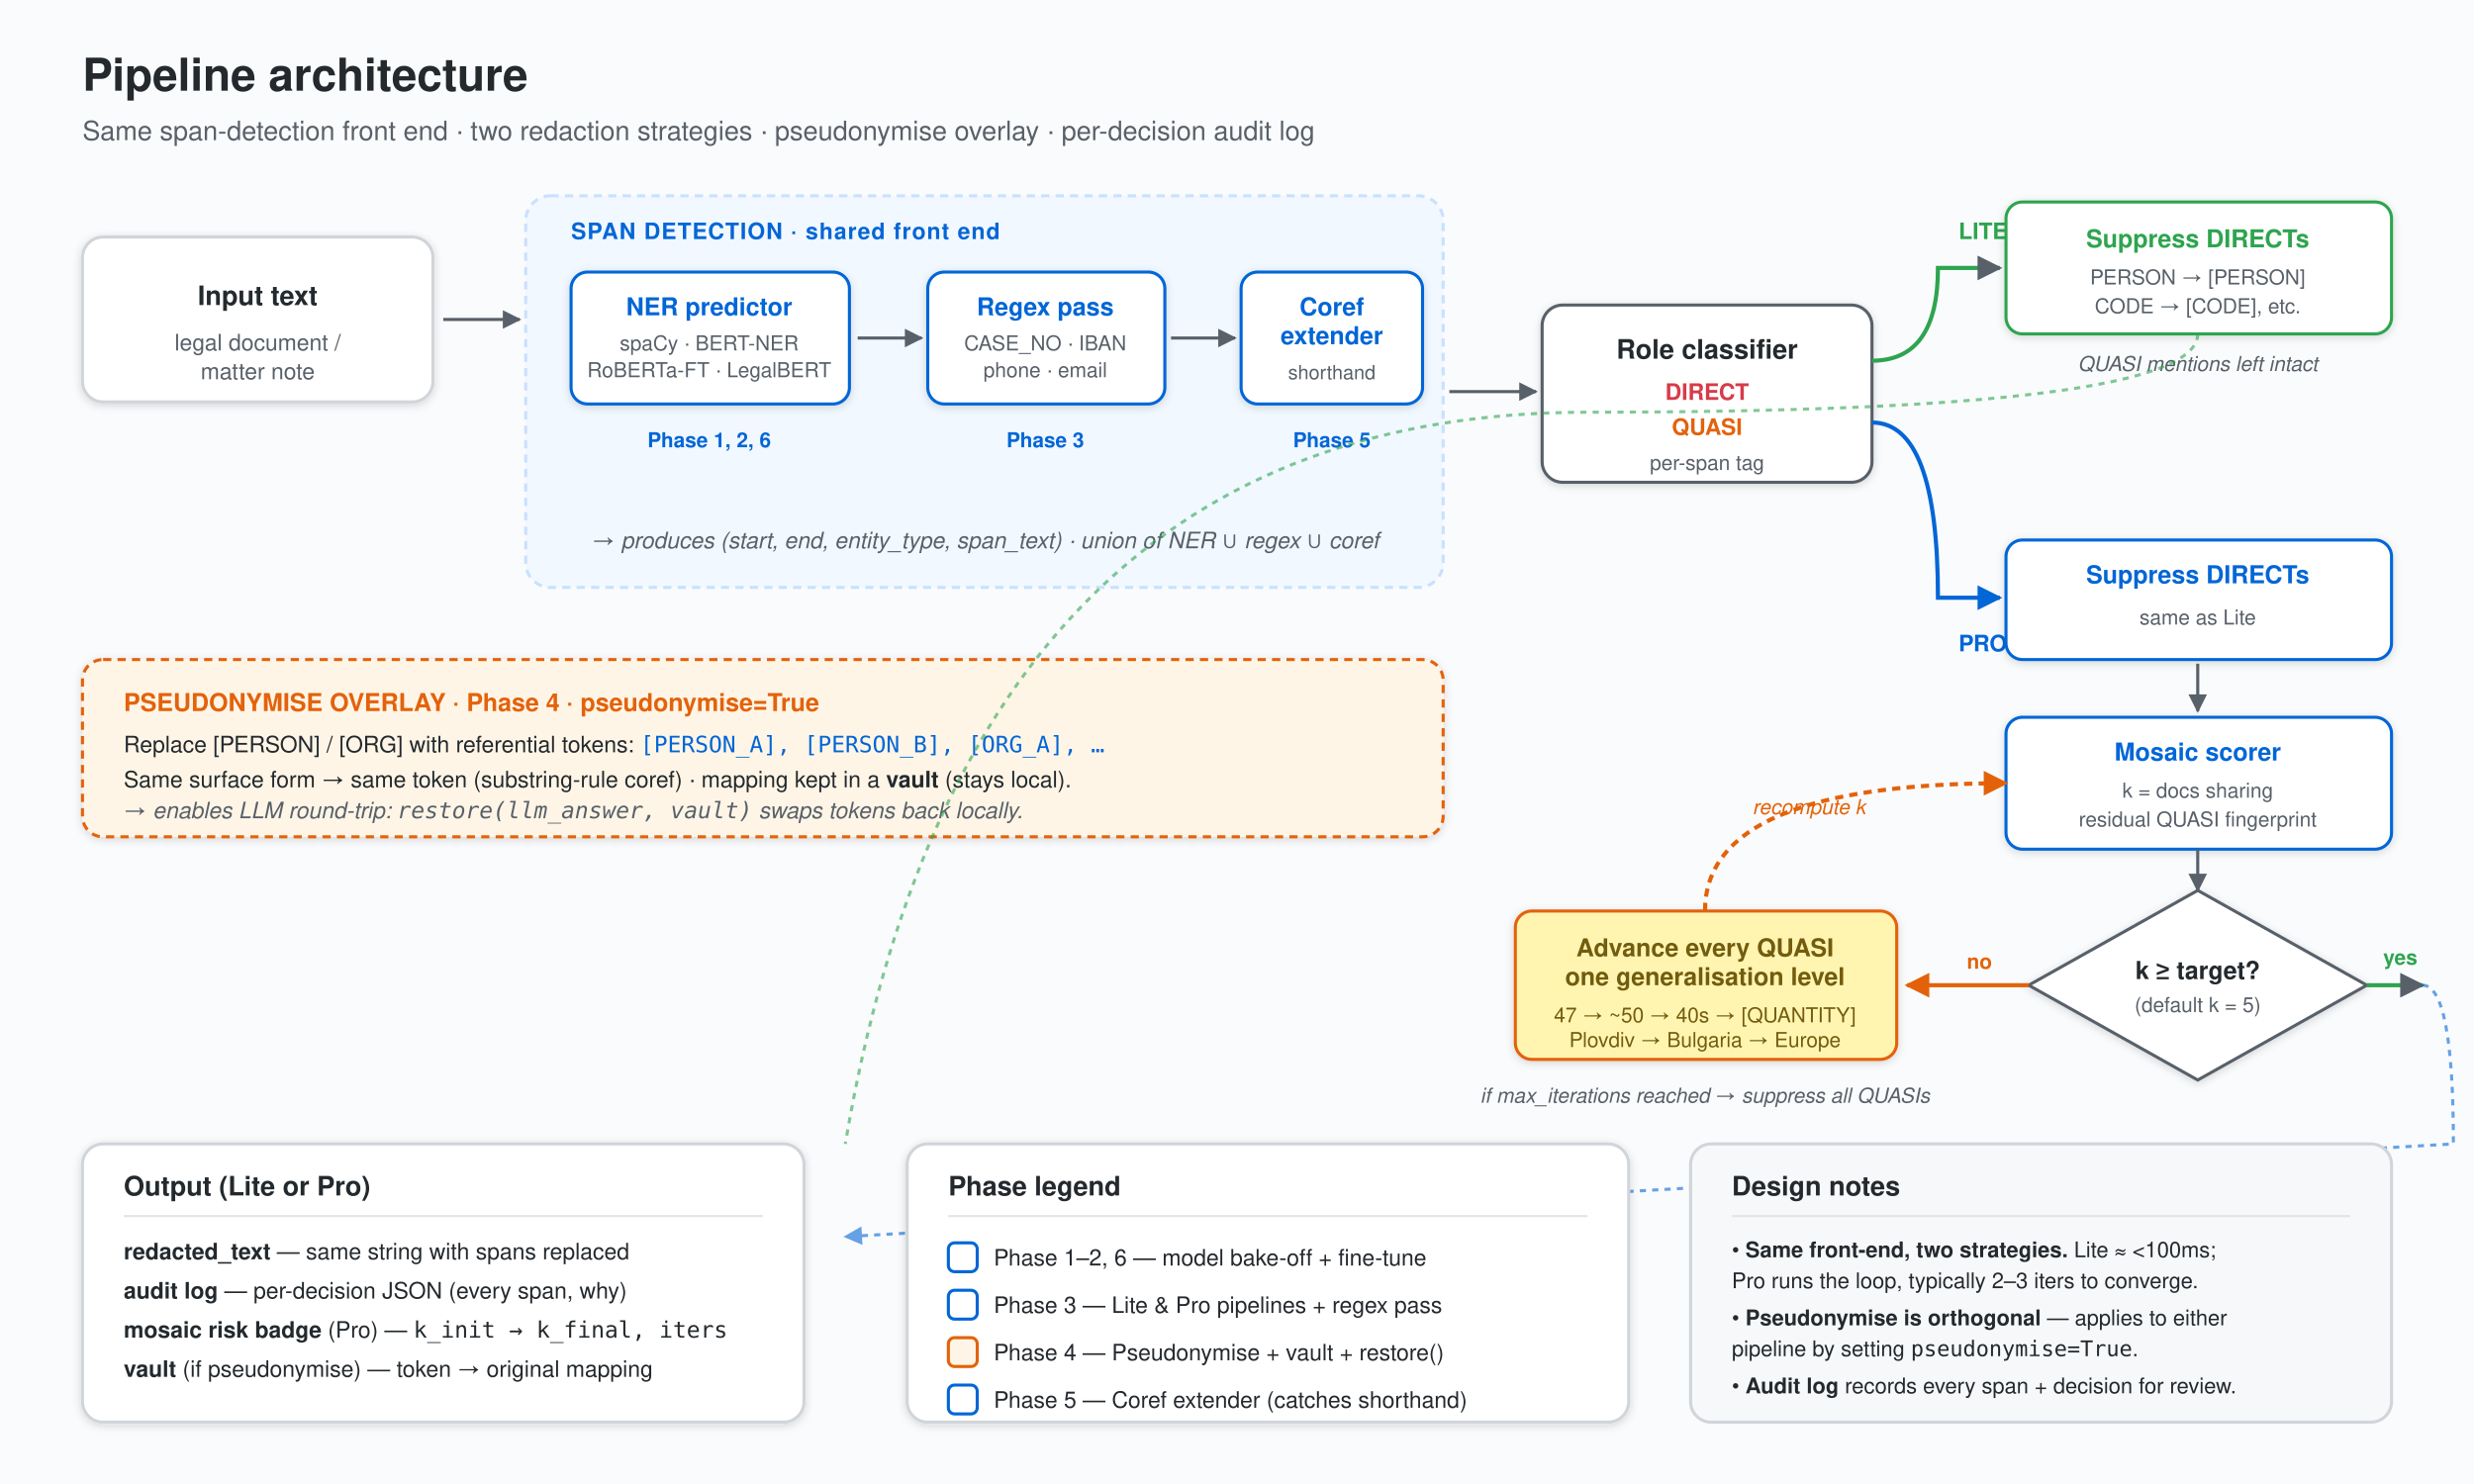
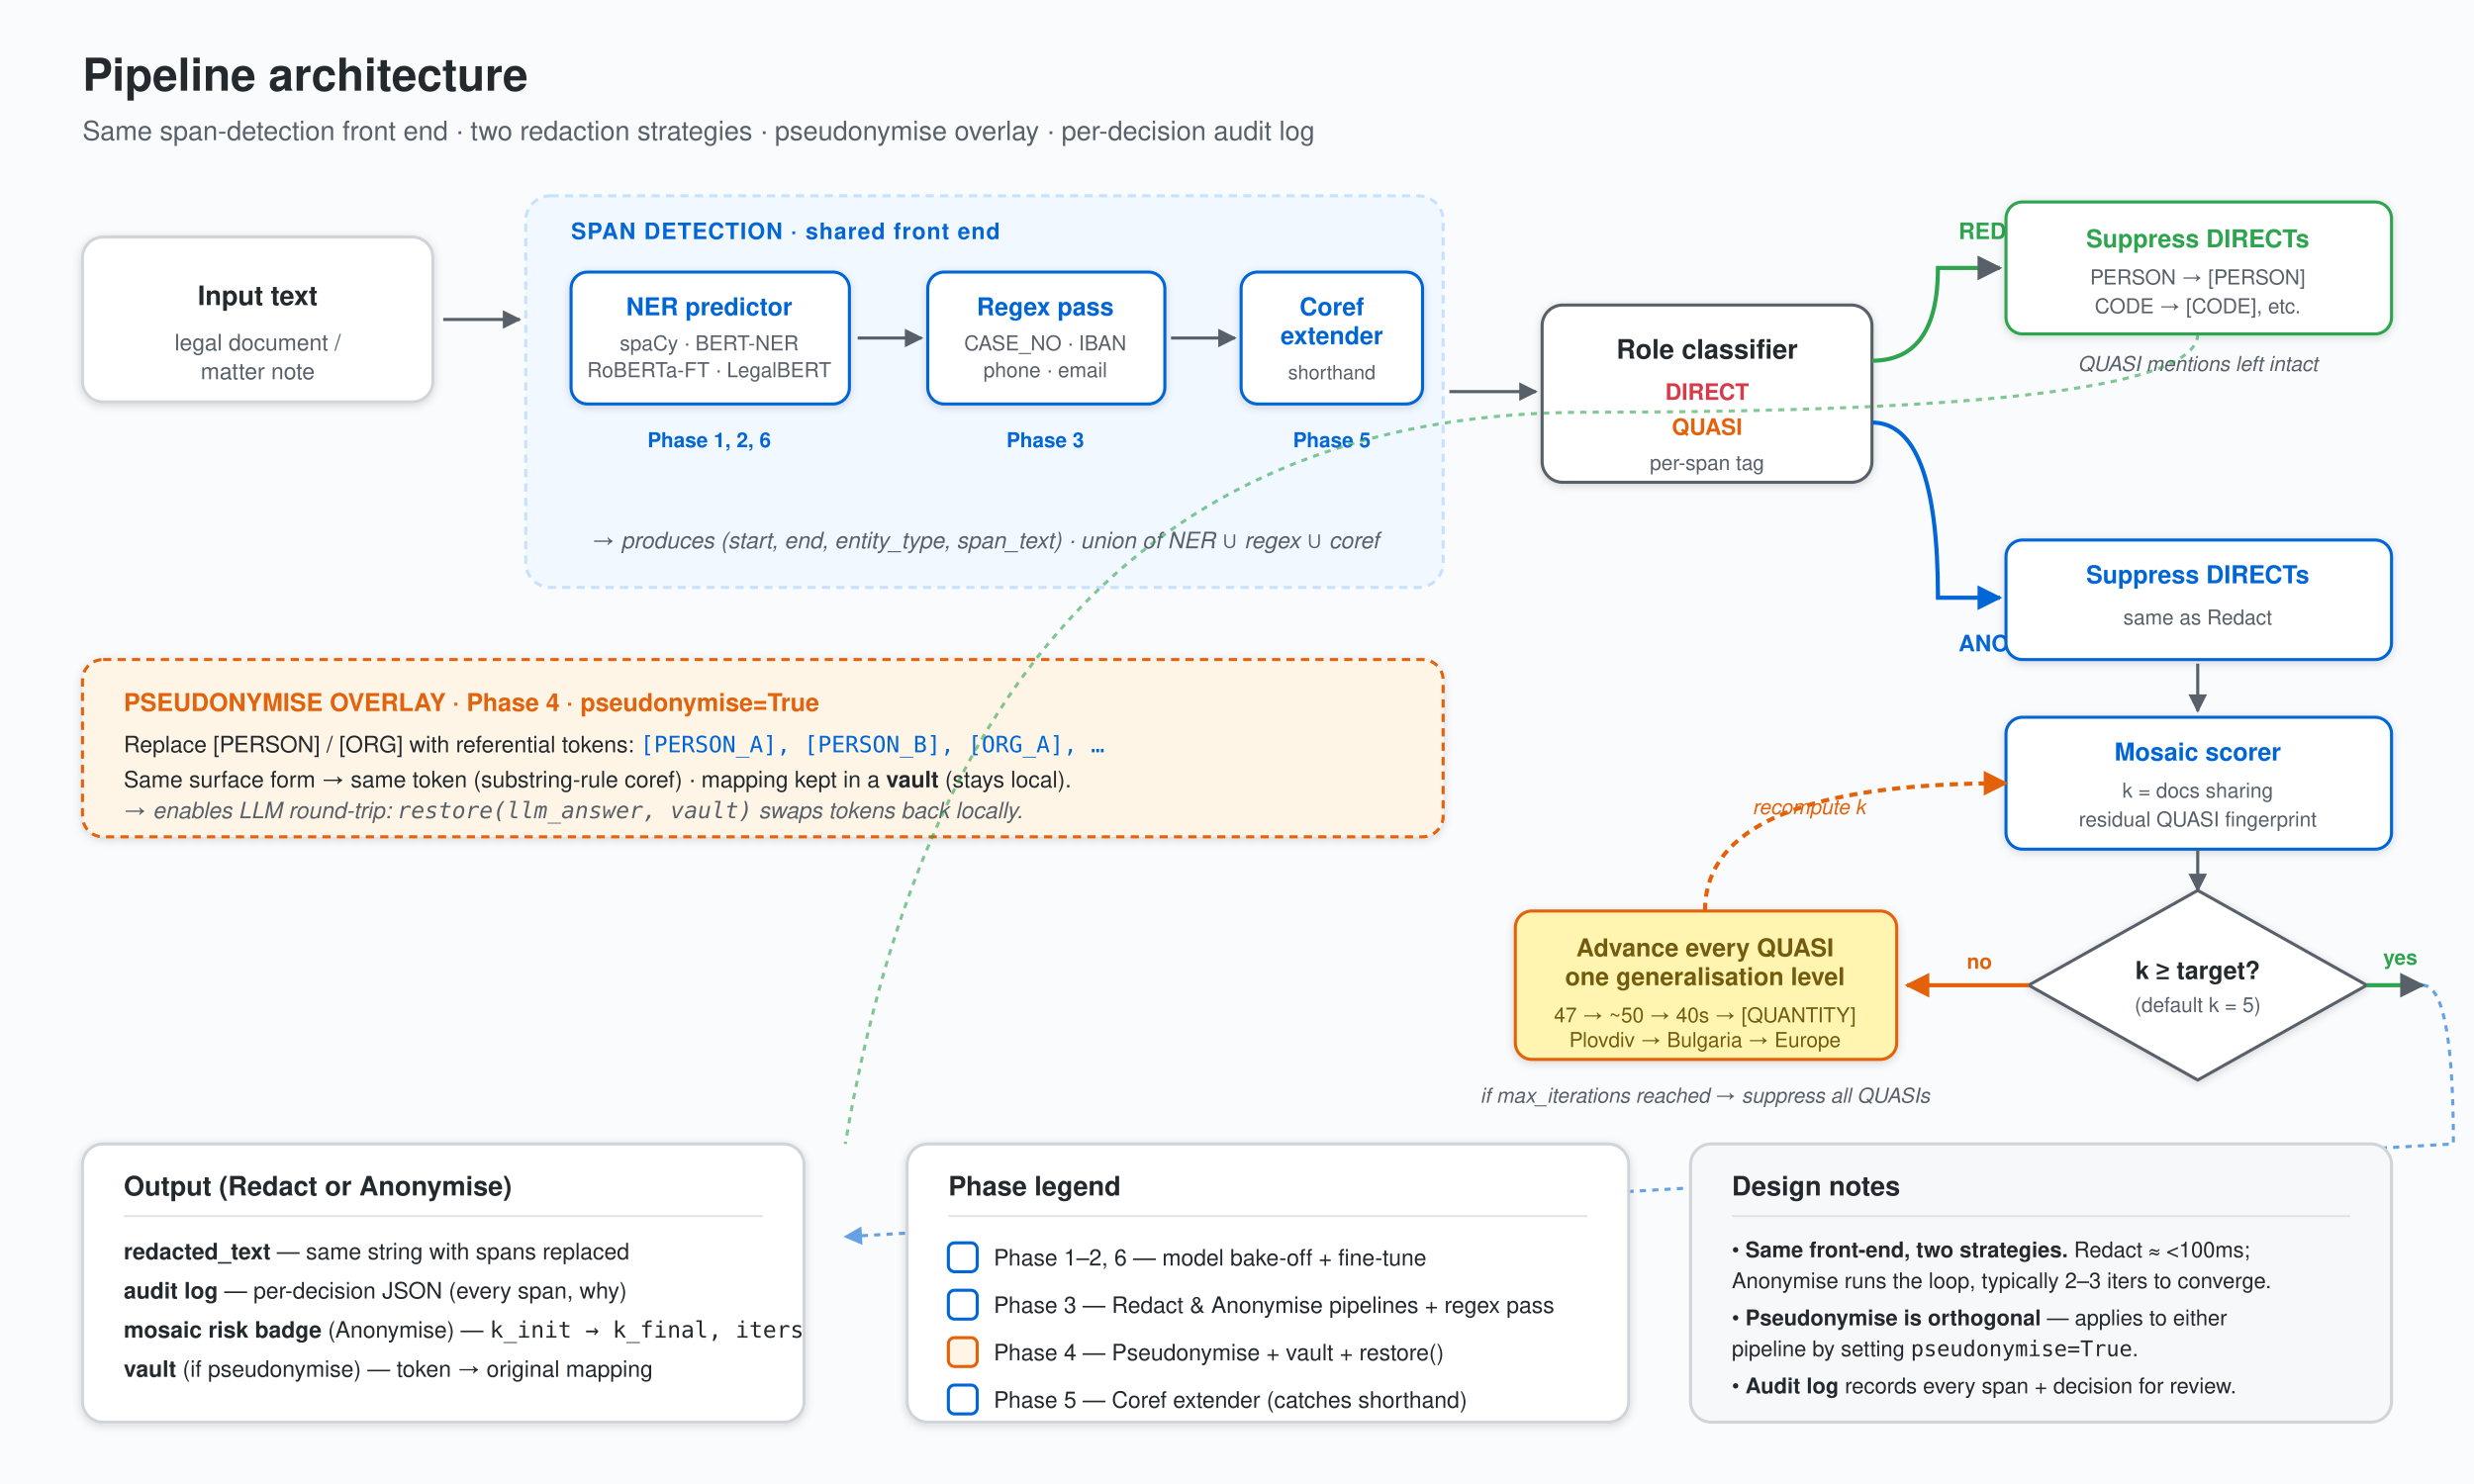
<svg xmlns="http://www.w3.org/2000/svg" viewBox="0 0 1200 720" font-family="-apple-system, BlinkMacSystemFont, 'Segoe UI', Helvetica, Arial, sans-serif">
  <defs>
    <marker id="arrow" viewBox="0 0 10 10" refX="9" refY="5" markerWidth="6" markerHeight="6" orient="auto">
      <path d="M0,0 L10,5 L0,10 z" fill="#586069" />
    </marker>
    <marker id="arrow-loop" viewBox="0 0 10 10" refX="9" refY="5" markerWidth="6" markerHeight="6" orient="auto">
      <path d="M0,0 L10,5 L0,10 z" fill="#e36209" />
    </marker>
    <marker id="arrow-accent" viewBox="0 0 10 10" refX="9" refY="5" markerWidth="6" markerHeight="6" orient="auto">
      <path d="M0,0 L10,5 L0,10 z" fill="#0366d6" />
    </marker>
    <filter id="shadow" x="-20%" y="-20%" width="140%" height="140%">
      <feGaussianBlur in="SourceAlpha" stdDeviation="2" />
      <feOffset dx="0" dy="1" />
      <feComponentTransfer>
        <feFuncA type="linear" slope="0.15" />
      </feComponentTransfer>
      <feMerge>
        <feMergeNode />
        <feMergeNode in="SourceGraphic" />
      </feMerge>
    </filter>
  </defs>
  <rect width="1200" height="720" fill="#fafbfc" />
  <text x="40" y="44" font-size="22" font-weight="700" fill="#24292e">Pipeline architecture</text>
  <text x="40" y="68" font-size="13" fill="#586069">Same span-detection front end · two redaction strategies · pseudonymise overlay · per-decision audit log</text>
  <g filter="url(#shadow)">
    <rect x="40" y="115" width="170" height="80" rx="10" fill="#ffffff" stroke="#d1d5da" stroke-width="1.5" />
    <text x="125" y="148" font-size="13" font-weight="600" text-anchor="middle" fill="#24292e">Input text</text>
    <text x="125" y="170" font-size="11" text-anchor="middle" fill="#586069">legal document /</text>
    <text x="125" y="184" font-size="11" text-anchor="middle" fill="#586069">matter note</text>
  </g>
  <line x1="215" y1="155" x2="252" y2="155" stroke="#586069" stroke-width="1.5" marker-end="url(#arrow)" />
  <rect x="255" y="95" width="445" height="190" rx="12" fill="#f1f8ff" stroke="#c8e1ff" stroke-width="1.5" stroke-dasharray="4 3" />
  <text x="277" y="116" font-size="11" font-weight="700" fill="#0366d6" letter-spacing="0.5">SPAN DETECTION  ·  shared front end</text>
  <g filter="url(#shadow)">
    <rect x="277" y="132" width="135" height="64" rx="8" fill="#ffffff" stroke="#0366d6" stroke-width="1.5" />
    <text x="344" y="153" font-size="12" font-weight="700" text-anchor="middle" fill="#0366d6">NER predictor</text>
    <text x="344" y="170" font-size="10" text-anchor="middle" fill="#586069">spaCy · BERT-NER</text>
    <text x="344" y="183" font-size="10" text-anchor="middle" fill="#586069">RoBERTa-FT · LegalBERT</text>
  </g>
  <text x="344" y="217" font-size="10" font-weight="600" text-anchor="middle" fill="#0366d6">Phase 1, 2, 6</text>
  <line x1="416" y1="164" x2="447" y2="164" stroke="#586069" stroke-width="1.5" marker-end="url(#arrow)" />
  <g filter="url(#shadow)">
    <rect x="450" y="132" width="115" height="64" rx="8" fill="#ffffff" stroke="#0366d6" stroke-width="1.5" />
    <text x="507" y="153" font-size="12" font-weight="700" text-anchor="middle" fill="#0366d6">Regex pass</text>
    <text x="507" y="170" font-size="10" text-anchor="middle" fill="#586069">CASE_NO · IBAN</text>
    <text x="507" y="183" font-size="10" text-anchor="middle" fill="#586069">phone · email</text>
  </g>
  <text x="507" y="217" font-size="10" font-weight="600" text-anchor="middle" fill="#0366d6">Phase 3</text>
  <line x1="568" y1="164" x2="599" y2="164" stroke="#586069" stroke-width="1.5" marker-end="url(#arrow)" />
  <g filter="url(#shadow)">
    <rect x="602" y="132" width="88" height="64" rx="8" fill="#ffffff" stroke="#0366d6" stroke-width="1.5" />
    <text x="646" y="153" font-size="12" font-weight="700" text-anchor="middle" fill="#0366d6">Coref</text>
    <text x="646" y="167" font-size="12" font-weight="700" text-anchor="middle" fill="#0366d6">extender</text>
    <text x="646" y="184" font-size="9.5" text-anchor="middle" fill="#586069">shorthand</text>
  </g>
  <text x="646" y="217" font-size="10" font-weight="600" text-anchor="middle" fill="#0366d6">Phase 5</text>
  <text x="478" y="266" font-size="11" font-style="italic" text-anchor="middle" fill="#586069">→ produces (start, end, entity_type, span_text) ·  union of NER ∪ regex ∪ coref</text>
  <line x1="703" y1="190" x2="745" y2="190" stroke="#586069" stroke-width="1.5" marker-end="url(#arrow)" />
  <g filter="url(#shadow)">
    <rect x="748" y="148" width="160" height="86" rx="10" fill="#ffffff" stroke="#586069" stroke-width="1.5" />
    <text x="828" y="174" font-size="13" font-weight="700" text-anchor="middle" fill="#24292e">Role classifier</text>
    <text x="828" y="194" font-size="11" text-anchor="middle" fill="#d73a49" font-weight="600">DIRECT</text>
    <text x="828" y="211" font-size="11" text-anchor="middle" fill="#e36209" font-weight="600">QUASI</text>
    <text x="828" y="228" font-size="10" text-anchor="middle" fill="#586069">per-span tag</text>
  </g>
  <path d="M 908 175 Q 940 175 940 130 L 970 130" fill="none" stroke="#2ea44f" stroke-width="2" marker-end="url(#arrow)" />
-   <text x="950" y="116" font-size="11" font-weight="700" fill="#2ea44f">LITE</text>
+   <text x="950" y="116" font-size="11" font-weight="700" fill="#2ea44f">REDACT</text>
  <path d="M 908 205 Q 940 205 940 290 L 970 290" fill="none" stroke="#0366d6" stroke-width="2" marker-end="url(#arrow-accent)" />
-   <text x="950" y="316" font-size="11" font-weight="700" fill="#0366d6">PRO</text>
+   <text x="950" y="316" font-size="11" font-weight="700" fill="#0366d6">ANONYMISE</text>
  <g filter="url(#shadow)">
    <rect x="973" y="98" width="187" height="64" rx="8" fill="#ffffff" stroke="#2ea44f" stroke-width="1.5" />
    <text x="1066" y="120" font-size="12" font-weight="700" text-anchor="middle" fill="#2ea44f">Suppress DIRECTs</text>
    <text x="1066" y="138" font-size="10" text-anchor="middle" fill="#586069">PERSON → [PERSON]</text>
    <text x="1066" y="152" font-size="10" text-anchor="middle" fill="#586069">CODE → [CODE], etc.</text>
  </g>
  <text x="1066" y="180" font-size="10" text-anchor="middle" fill="#586069" font-style="italic">QUASI mentions left intact</text>
  <g filter="url(#shadow)">
    <rect x="973" y="262" width="187" height="58" rx="8" fill="#ffffff" stroke="#0366d6" stroke-width="1.5" />
    <text x="1066" y="283" font-size="12" font-weight="700" text-anchor="middle" fill="#0366d6">Suppress DIRECTs</text>
-     <text x="1066" y="303" font-size="10" text-anchor="middle" fill="#586069">same as Lite</text>
+     <text x="1066" y="303" font-size="10" text-anchor="middle" fill="#586069">same as Redact</text>
  </g>
  <line x1="1066" y1="322" x2="1066" y2="345" stroke="#586069" stroke-width="1.5" marker-end="url(#arrow)" />
  <g filter="url(#shadow)">
    <rect x="973" y="348" width="187" height="64" rx="8" fill="#ffffff" stroke="#0366d6" stroke-width="1.5" />
    <text x="1066" y="369" font-size="12" font-weight="700" text-anchor="middle" fill="#0366d6">Mosaic scorer</text>
    <text x="1066" y="387" font-size="10" text-anchor="middle" fill="#586069">k = docs sharing</text>
    <text x="1066" y="401" font-size="10" text-anchor="middle" fill="#586069">residual QUASI fingerprint</text>
  </g>
  <g filter="url(#shadow)">
    <polygon points="1066,432 1148,478 1066,524 984,478" fill="#ffffff" stroke="#586069" stroke-width="1.5" />
    <text x="1066" y="475" font-size="12" font-weight="700" text-anchor="middle" fill="#24292e">k ≥ target?</text>
    <text x="1066" y="491" font-size="10" text-anchor="middle" fill="#586069">(default k = 5)</text>
  </g>
  <line x1="1066" y1="412" x2="1066" y2="432" stroke="#586069" stroke-width="1.5" marker-end="url(#arrow)" />
  <path d="M 984 478 L 925 478" fill="none" stroke="#e36209" stroke-width="2" marker-end="url(#arrow-loop)" />
  <text x="954" y="470" font-size="10" font-weight="700" fill="#e36209">no</text>
  <g filter="url(#shadow)">
    <rect x="735" y="442" width="185" height="72" rx="8" fill="#fff5b1" stroke="#e36209" stroke-width="1.5" />
    <text x="827" y="464" font-size="12" font-weight="700" text-anchor="middle" fill="#735c0f">Advance every QUASI</text>
    <text x="827" y="478" font-size="12" font-weight="700" text-anchor="middle" fill="#735c0f">one generalisation level</text>
    <text x="827" y="496" font-size="10" text-anchor="middle" fill="#735c0f">47 → ~50 → 40s → [QUANTITY]</text>
    <text x="827" y="508" font-size="10" text-anchor="middle" fill="#735c0f">Plovdiv → Bulgaria → Europe</text>
  </g>
  <path d="M 827 442 Q 827 380 973 380" fill="none" stroke="#e36209" stroke-width="2" stroke-dasharray="4 3" marker-end="url(#arrow-loop)" />
  <text x="850" y="395" font-size="10" font-style="italic" fill="#e36209">recompute k</text>
  <text x="827" y="535" font-size="10" font-style="italic" text-anchor="middle" fill="#586069">if max_iterations reached → suppress all QUASIs</text>
  <path d="M 1148 478 L 1175 478" fill="none" stroke="#2ea44f" stroke-width="2" marker-end="url(#arrow)" />
  <text x="1156" y="468" font-size="10" font-weight="700" fill="#2ea44f">yes</text>
  <g filter="url(#shadow)">
    <rect x="40" y="320" width="660" height="86" rx="10" fill="#fff5e6" stroke="#e36209" stroke-width="1.5" stroke-dasharray="4 3" />
    <text x="60" y="345" font-size="12" font-weight="700" fill="#e36209">PSEUDONYMISE OVERLAY  ·  Phase 4  ·  pseudonymise=True</text>
    <text x="60" y="365" font-size="11" fill="#24292e">Replace [PERSON] / [ORG] with referential tokens: <tspan font-family="monospace" fill="#0366d6">[PERSON_A], [PERSON_B], [ORG_A], …</tspan>
    </text>
    <text x="60" y="382" font-size="11" fill="#24292e">Same surface form → same token (substring-rule coref) · mapping kept in a <tspan font-weight="700">vault</tspan> (stays local).</text>
    <text x="60" y="397" font-size="11" fill="#586069" font-style="italic">→ enables LLM round-trip: <tspan font-family="monospace">restore(llm_answer, vault)</tspan> swaps tokens back locally.</text>
  </g>
  <g filter="url(#shadow)">
    <rect x="40" y="555" width="350" height="135" rx="10" fill="#ffffff" stroke="#d1d5da" stroke-width="1.5" />
-     <text x="60" y="580" font-size="13" font-weight="700" fill="#24292e">Output (Lite or Pro)</text>
+     <text x="60" y="580" font-size="13" font-weight="700" fill="#24292e">Output (Redact or Anonymise)</text>
    <line x1="60" y1="590" x2="370" y2="590" stroke="#e1e4e8" stroke-width="1" />
    <text x="60" y="611" font-size="11" fill="#24292e">
      <tspan font-weight="600">redacted_text</tspan> — same string with spans replaced</text>
    <text x="60" y="630" font-size="11" fill="#24292e">
      <tspan font-weight="600">audit log</tspan> — per-decision JSON (every span, why)</text>
    <text x="60" y="649" font-size="11" fill="#24292e">
-       <tspan font-weight="600">mosaic risk badge</tspan> (Pro) — <tspan font-family="monospace">k_init → k_final, iters</tspan>
+       <tspan font-weight="600">mosaic risk badge</tspan> (Anonymise) — <tspan font-family="monospace">k_init → k_final, iters</tspan>
    </text>
    <text x="60" y="668" font-size="11" fill="#24292e">
      <tspan font-weight="600">vault</tspan> (if pseudonymise) — token → original mapping</text>
  </g>
  <path d="M 1066 162 Q 1066 200 770 200 Q 470 200 410 555" fill="none" stroke="#2ea44f" stroke-width="1.5" stroke-dasharray="3 3" opacity="0.6" />
  <path d="M 1175 478 Q 1188 478 1188 600 L 410 605 Z" fill="none" stroke="#2ea44f" stroke-width="1.5" stroke-dasharray="3 3" opacity="0.0" />
  <path d="M 1175 478 Q 1190 478 1190 555 L 410 600" fill="none" stroke="#0366d6" stroke-width="1.5" stroke-dasharray="3 3" opacity="0.6" marker-end="url(#arrow-accent)" />
  <g transform="translate(440, 555)">
    <rect x="0" y="0" width="350" height="135" rx="10" fill="#ffffff" stroke="#d1d5da" stroke-width="1.5" filter="url(#shadow)" />
    <text x="20" y="25" font-size="13" font-weight="700" fill="#24292e">Phase legend</text>
    <line x1="20" y1="35" x2="330" y2="35" stroke="#e1e4e8" stroke-width="1" />
    <rect x="20" y="48" width="14" height="14" rx="3" fill="#ffffff" stroke="#0366d6" stroke-width="1.5" />
    <text x="42" y="59" font-size="11" fill="#24292e">Phase 1–2, 6 — model bake-off + fine-tune</text>
    <rect x="20" y="71" width="14" height="14" rx="3" fill="#ffffff" stroke="#0366d6" stroke-width="1.5" />
-     <text x="42" y="82" font-size="11" fill="#24292e">Phase 3 — Lite &amp; Pro pipelines + regex pass</text>
+     <text x="42" y="82" font-size="11" fill="#24292e">Phase 3 — Redact &amp; Anonymise pipelines + regex pass</text>
    <rect x="20" y="94" width="14" height="14" rx="3" fill="#fff5e6" stroke="#e36209" stroke-width="1.5" />
    <text x="42" y="105" font-size="11" fill="#24292e">Phase 4 — Pseudonymise + vault + restore()</text>
    <rect x="20" y="117" width="14" height="14" rx="3" fill="#ffffff" stroke="#0366d6" stroke-width="1.5" />
    <text x="42" y="128" font-size="11" fill="#24292e">Phase 5 — Coref extender (catches shorthand)</text>
  </g>
  <g transform="translate(820, 555)">
    <rect x="0" y="0" width="340" height="135" rx="10" fill="#f6f8fa" stroke="#d1d5da" stroke-width="1.5" />
    <text x="20" y="25" font-size="13" font-weight="700" fill="#24292e">Design notes</text>
    <line x1="20" y1="35" x2="320" y2="35" stroke="#e1e4e8" stroke-width="1" />
-     <text x="20" y="55" font-size="10.5" fill="#24292e">• <tspan font-weight="600">Same front-end, two strategies.</tspan> Lite ≈ &lt;100ms;</text>
-     <text x="20" y="70" font-size="10.5" fill="#24292e">  Pro runs the loop, typically 2–3 iters to converge.</text>
+     <text x="20" y="55" font-size="10.5" fill="#24292e">• <tspan font-weight="600">Same front-end, two strategies.</tspan> Redact ≈ &lt;100ms;</text>
+     <text x="20" y="70" font-size="10.5" fill="#24292e">  Anonymise runs the loop, typically 2–3 iters to converge.</text>
    <text x="20" y="88" font-size="10.5" fill="#24292e">• <tspan font-weight="600">Pseudonymise is orthogonal</tspan> — applies to either</text>
    <text x="20" y="103" font-size="10.5" fill="#24292e">  pipeline by setting <tspan font-family="monospace">pseudonymise=True</tspan>.</text>
    <text x="20" y="121" font-size="10.5" fill="#24292e">• <tspan font-weight="600">Audit log</tspan> records every span + decision for review.</text>
  </g>
</svg>
